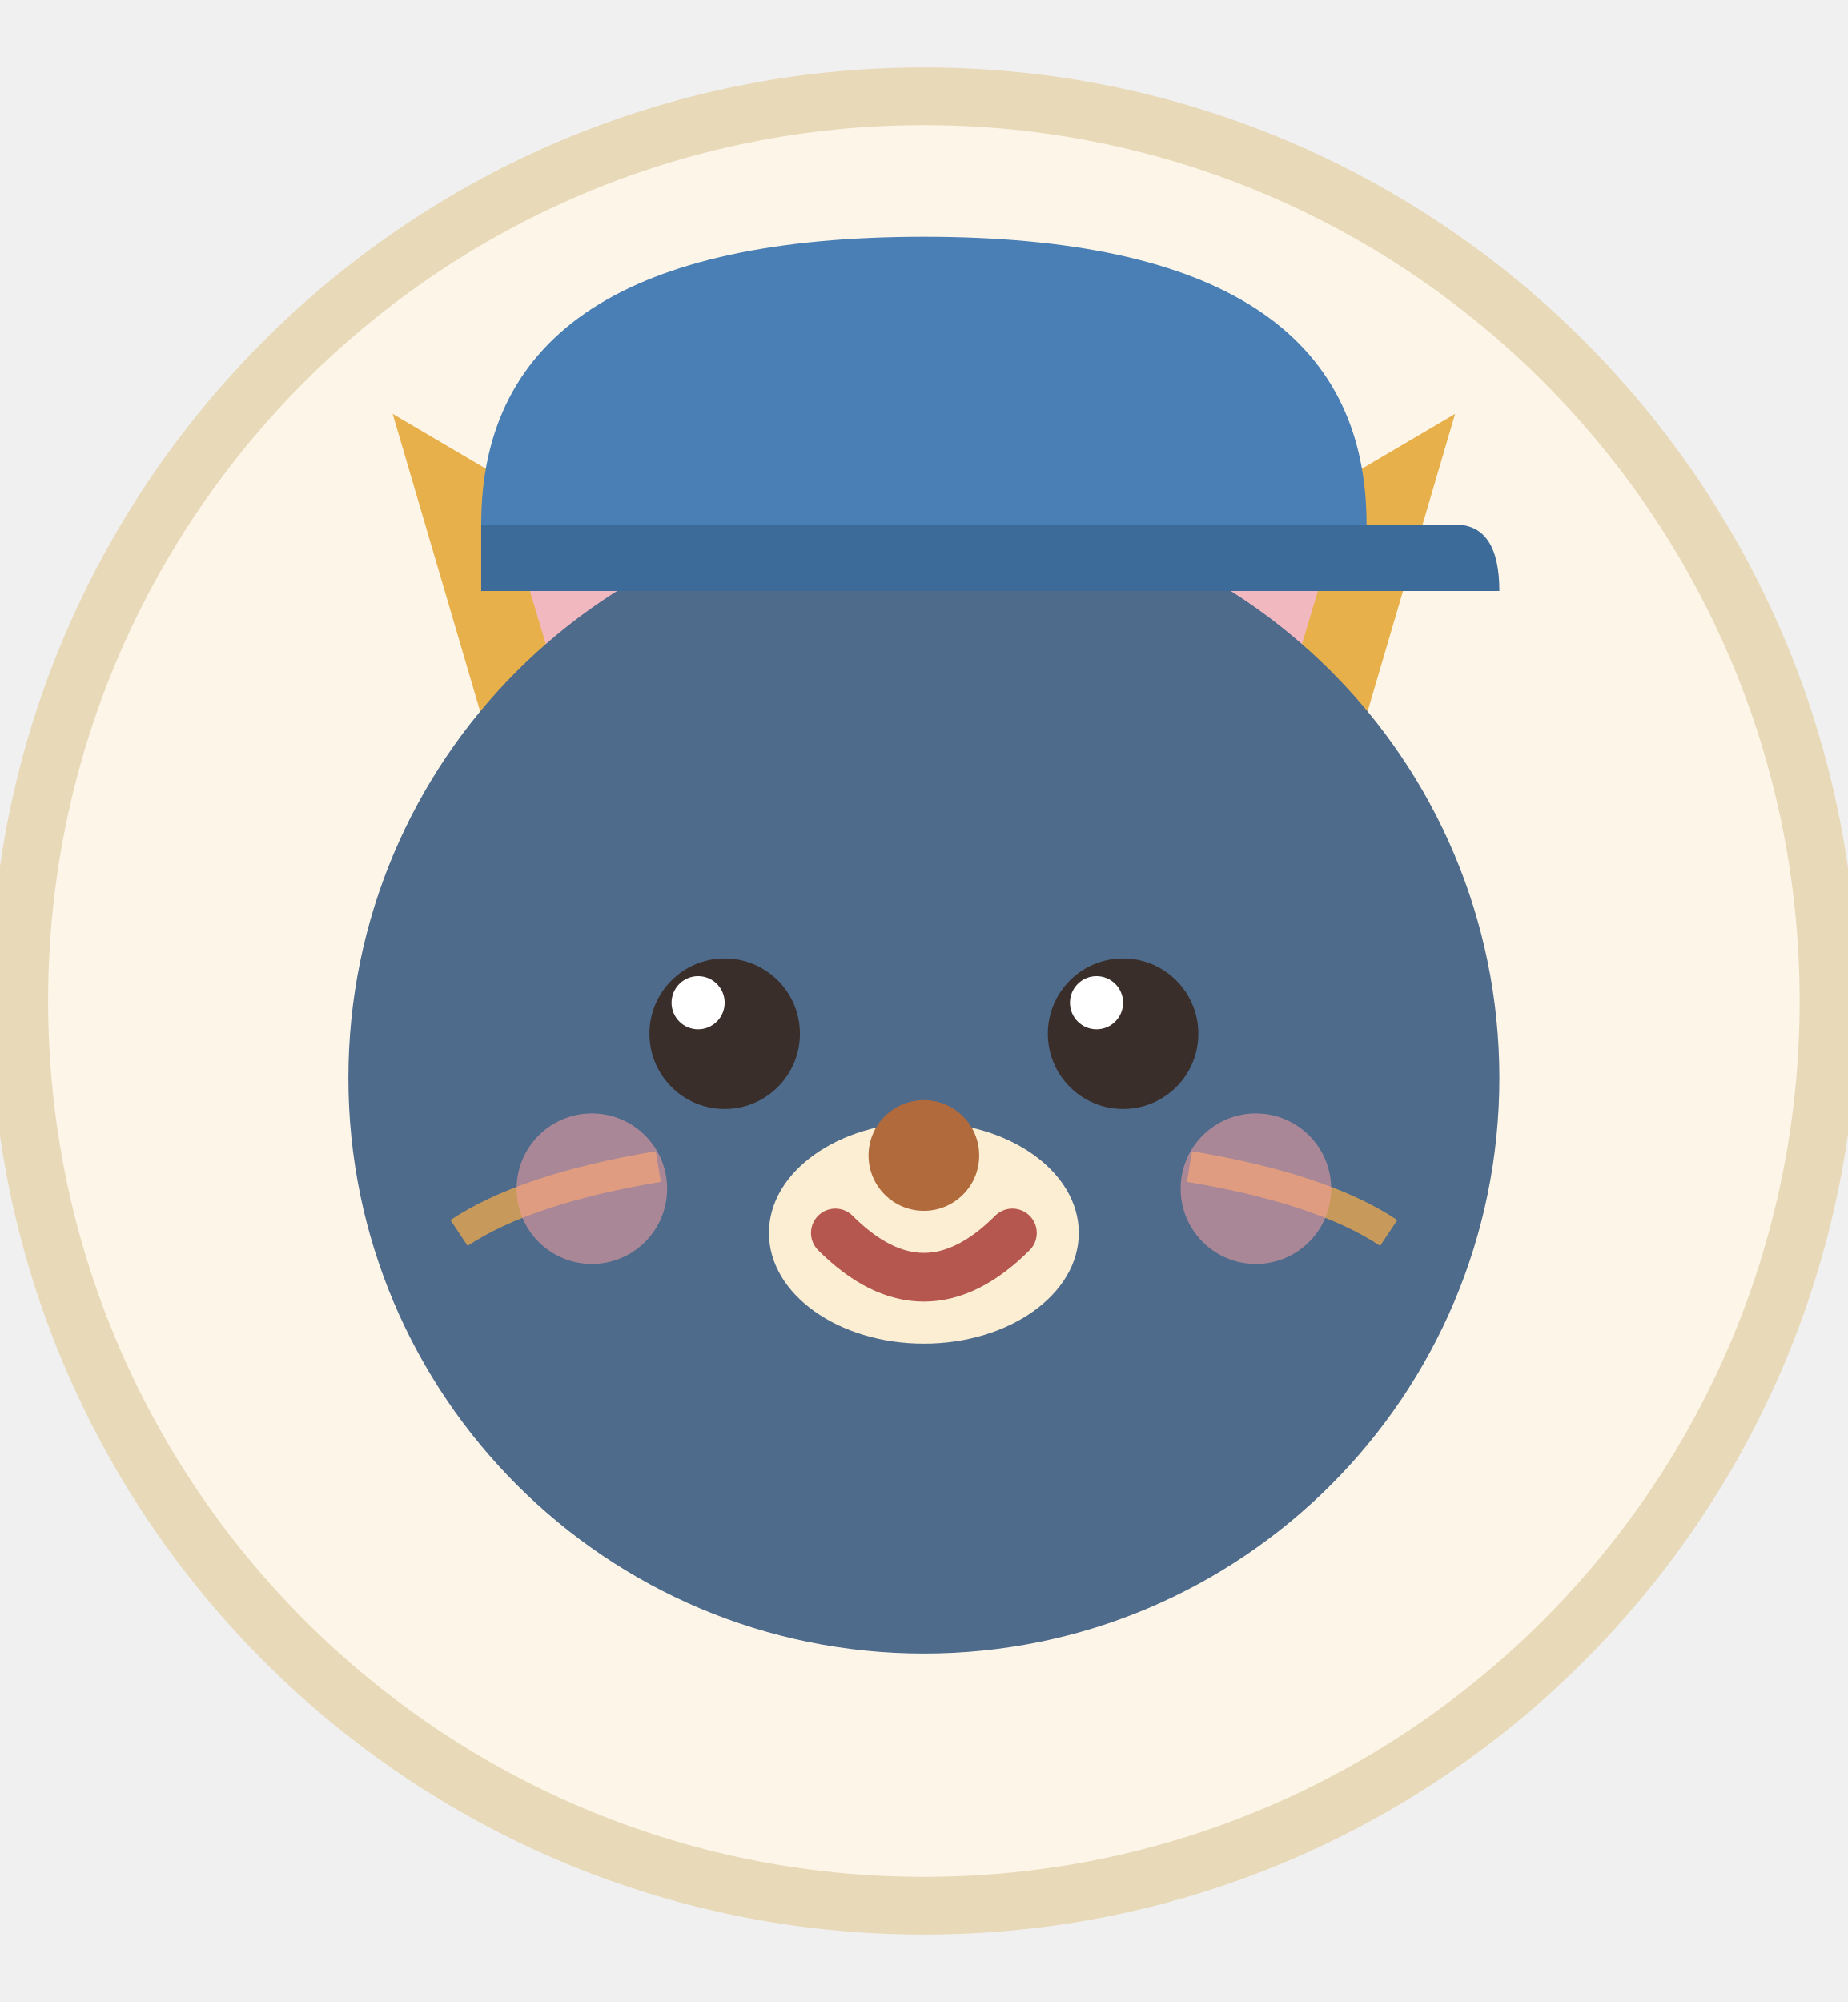
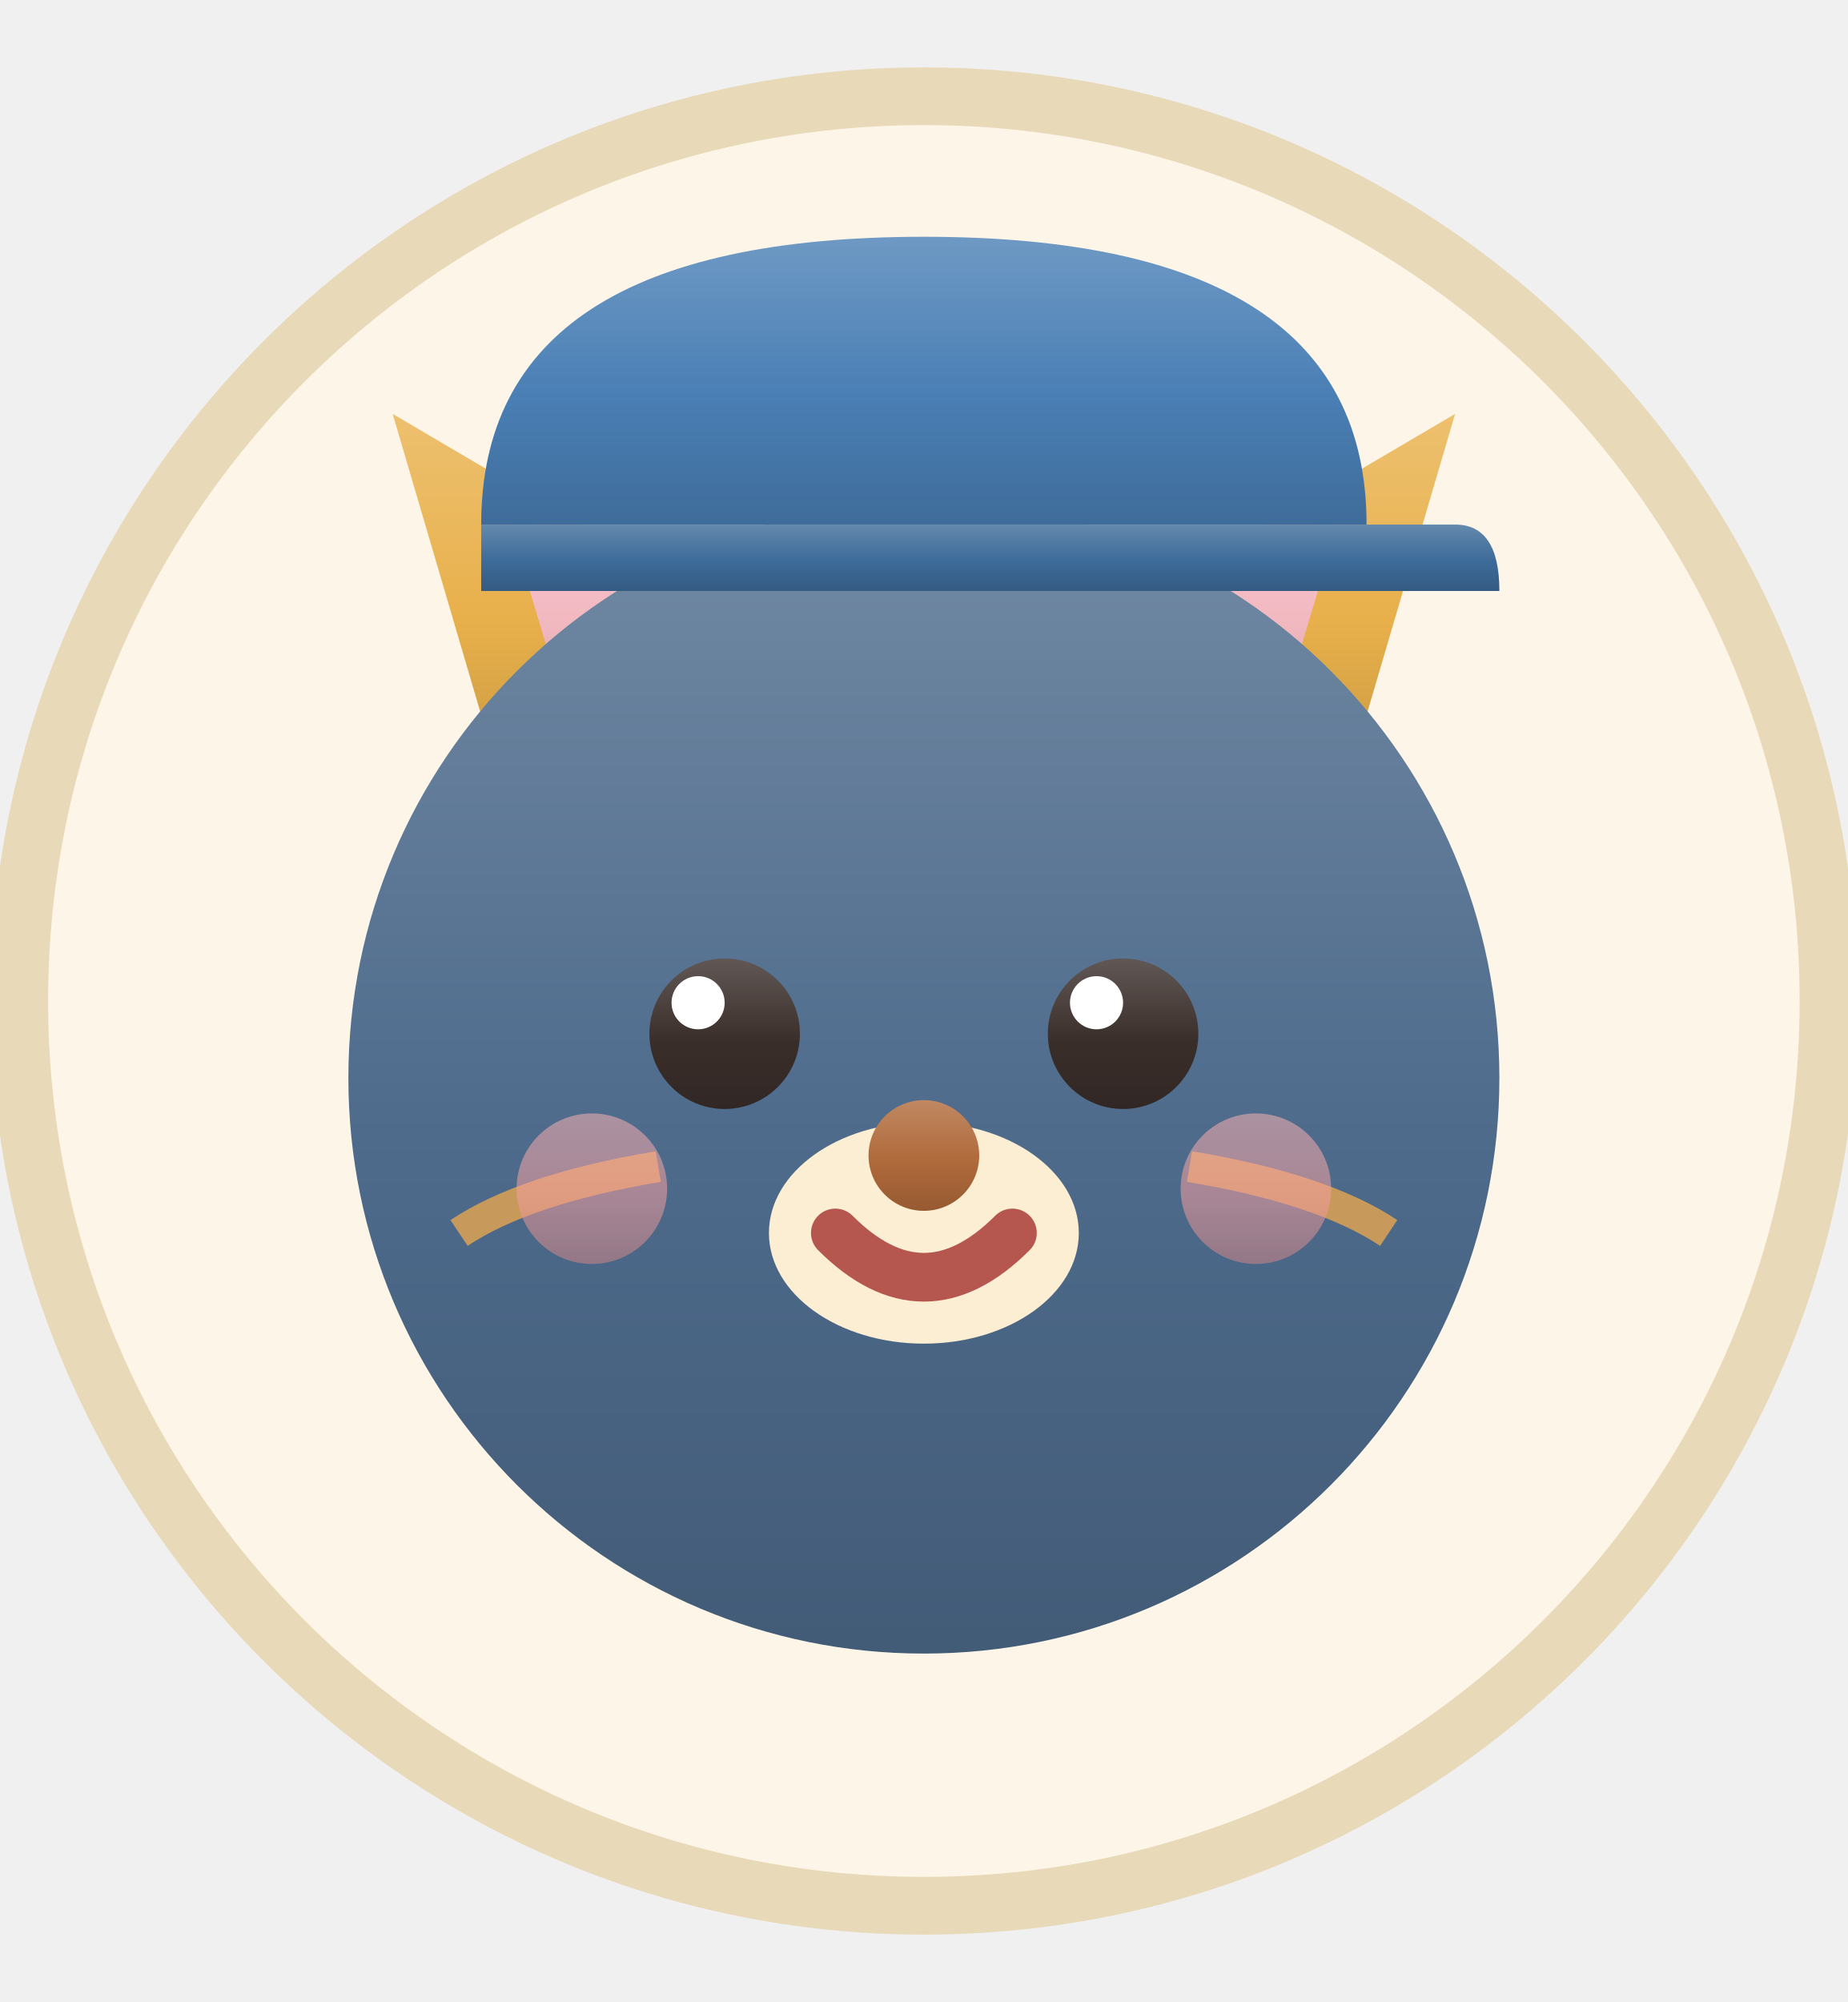
<svg xmlns="http://www.w3.org/2000/svg" viewBox="-48 -52 96 104">
+   <defs>
+     <linearGradient id="gE8B04B" x1="0" y1="0" x2="0" y2="1">
+       <stop offset="0" stop-color="#edc06f" />
+       <stop offset="0.55" stop-color="#E8B04B" />
+       <stop offset="1" stop-color="#c59640" />
+     </linearGradient>
+     <linearGradient id="gF2B8C0" x1="0" y1="0" x2="0" y2="1">
+       <stop offset="0" stop-color="#f5c6cd" />
+       <stop offset="0.55" stop-color="#F2B8C0" />
+       <stop offset="1" stop-color="#ce9ca3" />
+     </linearGradient>
+     <linearGradient id="g4E6B8C" x1="0" y1="0" x2="0" y2="1">
+       <stop offset="0" stop-color="#7189a3" />
+       <stop offset="0.55" stop-color="#4E6B8C" />
+       <stop offset="1" stop-color="#425b77" />
+     </linearGradient>
+     <linearGradient id="gB06A3B" x1="0" y1="0" x2="0" y2="1">
+       <stop offset="0" stop-color="#c08862" />
+       <stop offset="0.55" stop-color="#B06A3B" />
+       <stop offset="1" stop-color="#965a32" />
+     </linearGradient>
+     <linearGradient id="g3A2E2A" x1="0" y1="0" x2="0" y2="1">
+       <stop offset="0" stop-color="#615855" />
+       <stop offset="0.55" stop-color="#3A2E2A" />
+       <stop offset="1" stop-color="#312724" />
+     </linearGradient>
+     <linearGradient id="gF49E9E" x1="0" y1="0" x2="0" y2="1">
+       <stop offset="0" stop-color="#f6b1b1" />
+       <stop offset="0.55" stop-color="#F49E9E" />
+       <stop offset="1" stop-color="#cf8686" />
+     </linearGradient>
+     <linearGradient id="g4A7FB5" x1="0" y1="0" x2="0" y2="1">
+       <stop offset="0" stop-color="#6e99c4" />
+       <stop offset="0.55" stop-color="#4A7FB5" />
+       <stop offset="1" stop-color="#3f6c9a" />
+     </linearGradient>
+     <linearGradient id="g3D6B99" x1="0" y1="0" x2="0" y2="1">
+       <stop offset="0" stop-color="#6489ad" />
+       <stop offset="0.55" stop-color="#3D6B99" />
+       <stop offset="1" stop-color="#345b82" />
+     </linearGradient>
+     <filter id="fwash" x="-8%" y="-8%" width="116%" height="116%">
+       <feGaussianBlur stdDeviation="5" />
+     </filter>
+   </defs>
  <circle cx="0" cy="0" r="47" fill="#FDF6E8" stroke="#E8D9B8" stroke-width="3" />
  <g transform="translate(0,4) scale(1.15,1.15)">
-     <path d="M-19,-13 L-24,-30 L-7,-20 Z" fill="#E8B04B" />
-     <path d="M19,-13 L24,-30 L7,-20 Z" fill="#E8B04B" />
-     <path d="M-16,-16 L-19,-26 L-10,-20 Z" fill="#F2B8C0" />
-     <path d="M16,-16 L19,-26 L10,-20 Z" fill="#F2B8C0" />
-     <circle cx="0" cy="0" r="26" fill="#4E6B8C" />
+     <path d="M-19,-13 L-24,-30 L-7,-20 Z" fill="url(#gE8B04B)" />
+     <path d="M19,-13 L24,-30 L7,-20 Z" fill="url(#gE8B04B)" />
+     <path d="M-16,-16 L-19,-26 L-10,-20 Z" fill="url(#gF2B8C0)" />
+     <path d="M16,-16 L19,-26 L10,-20 Z" fill="url(#gF2B8C0)" />
+     <circle cx="0" cy="0" r="26" fill="url(#g4E6B8C)" />
    <ellipse cx="0" cy="7" rx="7" ry="5" fill="#FBEED2" />
-     <circle cx="0" cy="3.5" r="2.5" fill="#B06A3B" />
+     <circle cx="0" cy="3.5" r="2.5" fill="url(#gB06A3B)" />
    <path d="M-12,4 q-6,1 -9,3 M12,4 q6,1 9,3" stroke="#C79A5B" stroke-width="1.4" fill="none" />
-     <circle cx="-9" cy="-2" r="3.4" fill="#3A2E2A" />
-     <circle cx="9" cy="-2" r="3.4" fill="#3A2E2A" />
+     <circle cx="-9" cy="-2" r="3.4" fill="url(#g3A2E2A)" />
+     <circle cx="9" cy="-2" r="3.4" fill="url(#g3A2E2A)" />
    <circle cx="-10.2" cy="-3.4" r="1.2" fill="#fff" />
    <circle cx="7.8" cy="-3.4" r="1.2" fill="#fff" />
-     <circle cx="-15" cy="5" r="3.4" fill="#F49E9E" opacity="0.55" />
-     <circle cx="15" cy="5" r="3.4" fill="#F49E9E" opacity="0.55" />
+     <circle cx="-15" cy="5" r="3.4" fill="url(#gF49E9E)" opacity="0.55" />
+     <circle cx="15" cy="5" r="3.4" fill="url(#gF49E9E)" opacity="0.55" />
    <path d="M-4,7 q4,4 8,0" stroke="#B5564F" stroke-width="2.2" stroke-linecap="round" fill="none" />
    <g transform="translate(0,-5) scale(1,1)">
-       <path d="M-20,-20 q0,-13 20,-13 q20,0 20,13 z" fill="#4A7FB5" />
-       <path d="M-20,-20 h44 q2,0 2,3 h-46 z" fill="#3D6B99" />
+       <path d="M-20,-20 q0,-13 20,-13 q20,0 20,13 z" fill="url(#g4A7FB5)" />
+       <path d="M-20,-20 h44 q2,0 2,3 h-46 z" fill="url(#g3D6B99)" />
    </g>
  </g>
</svg>
